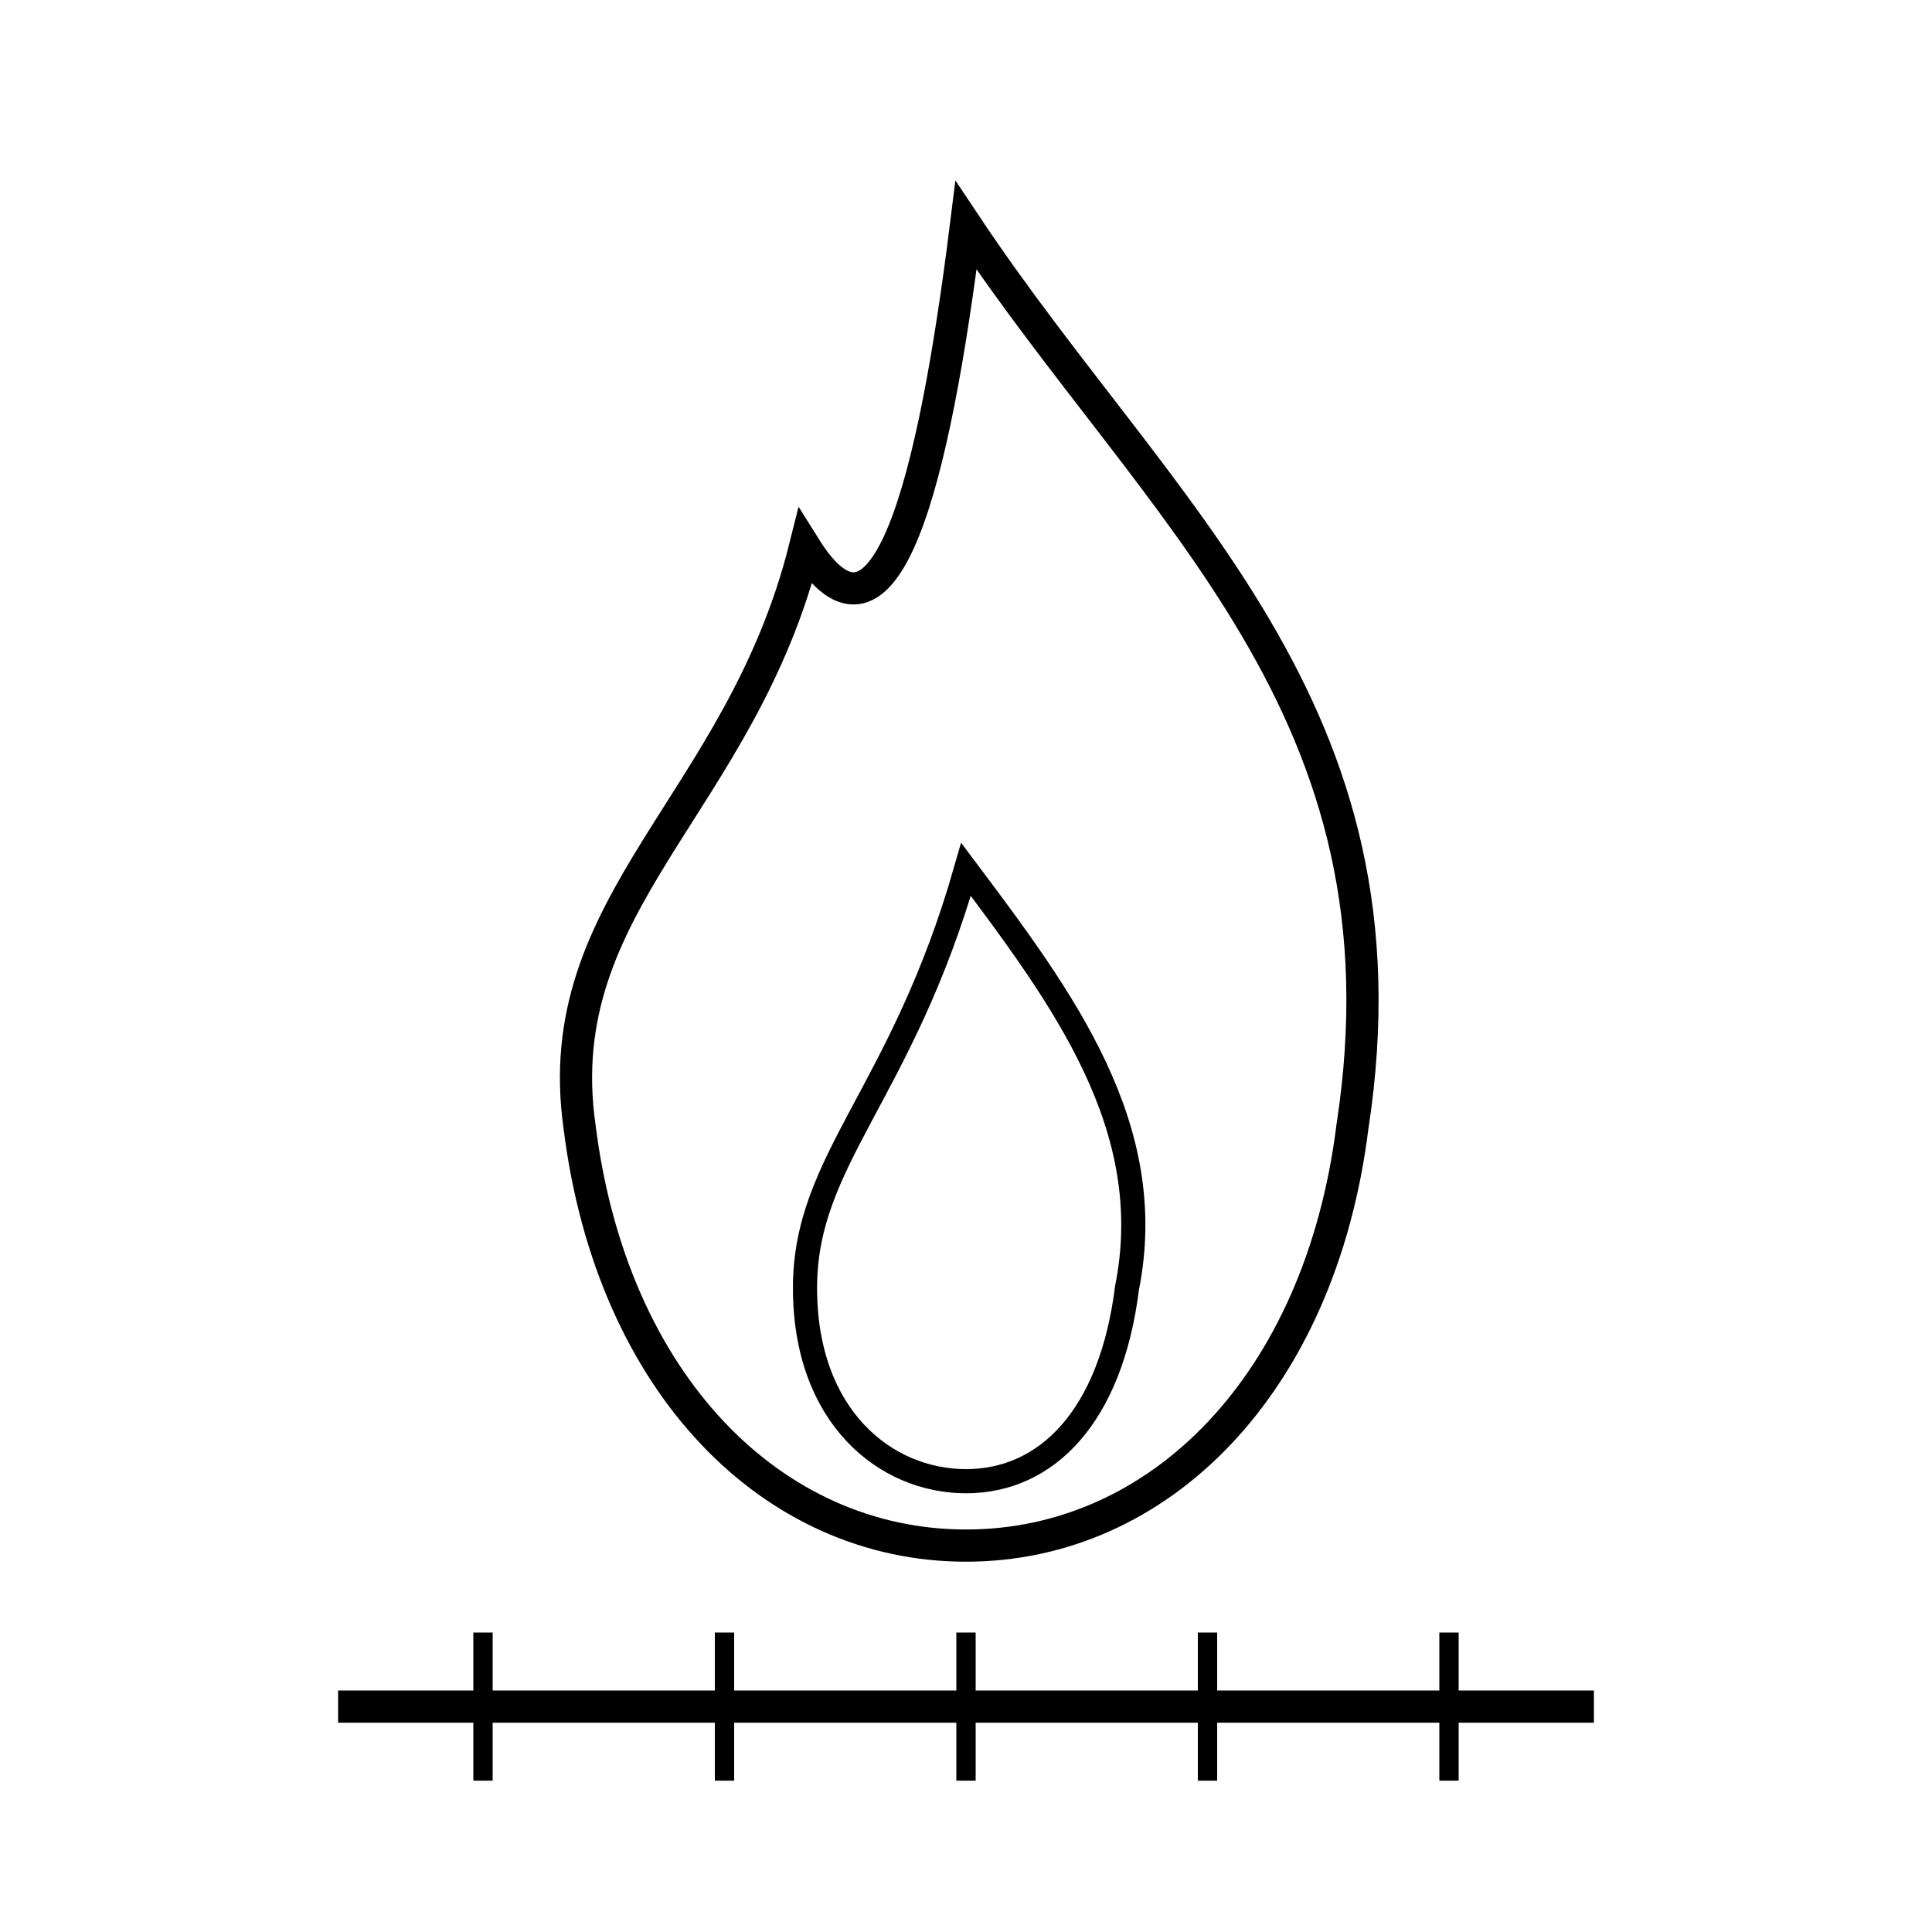
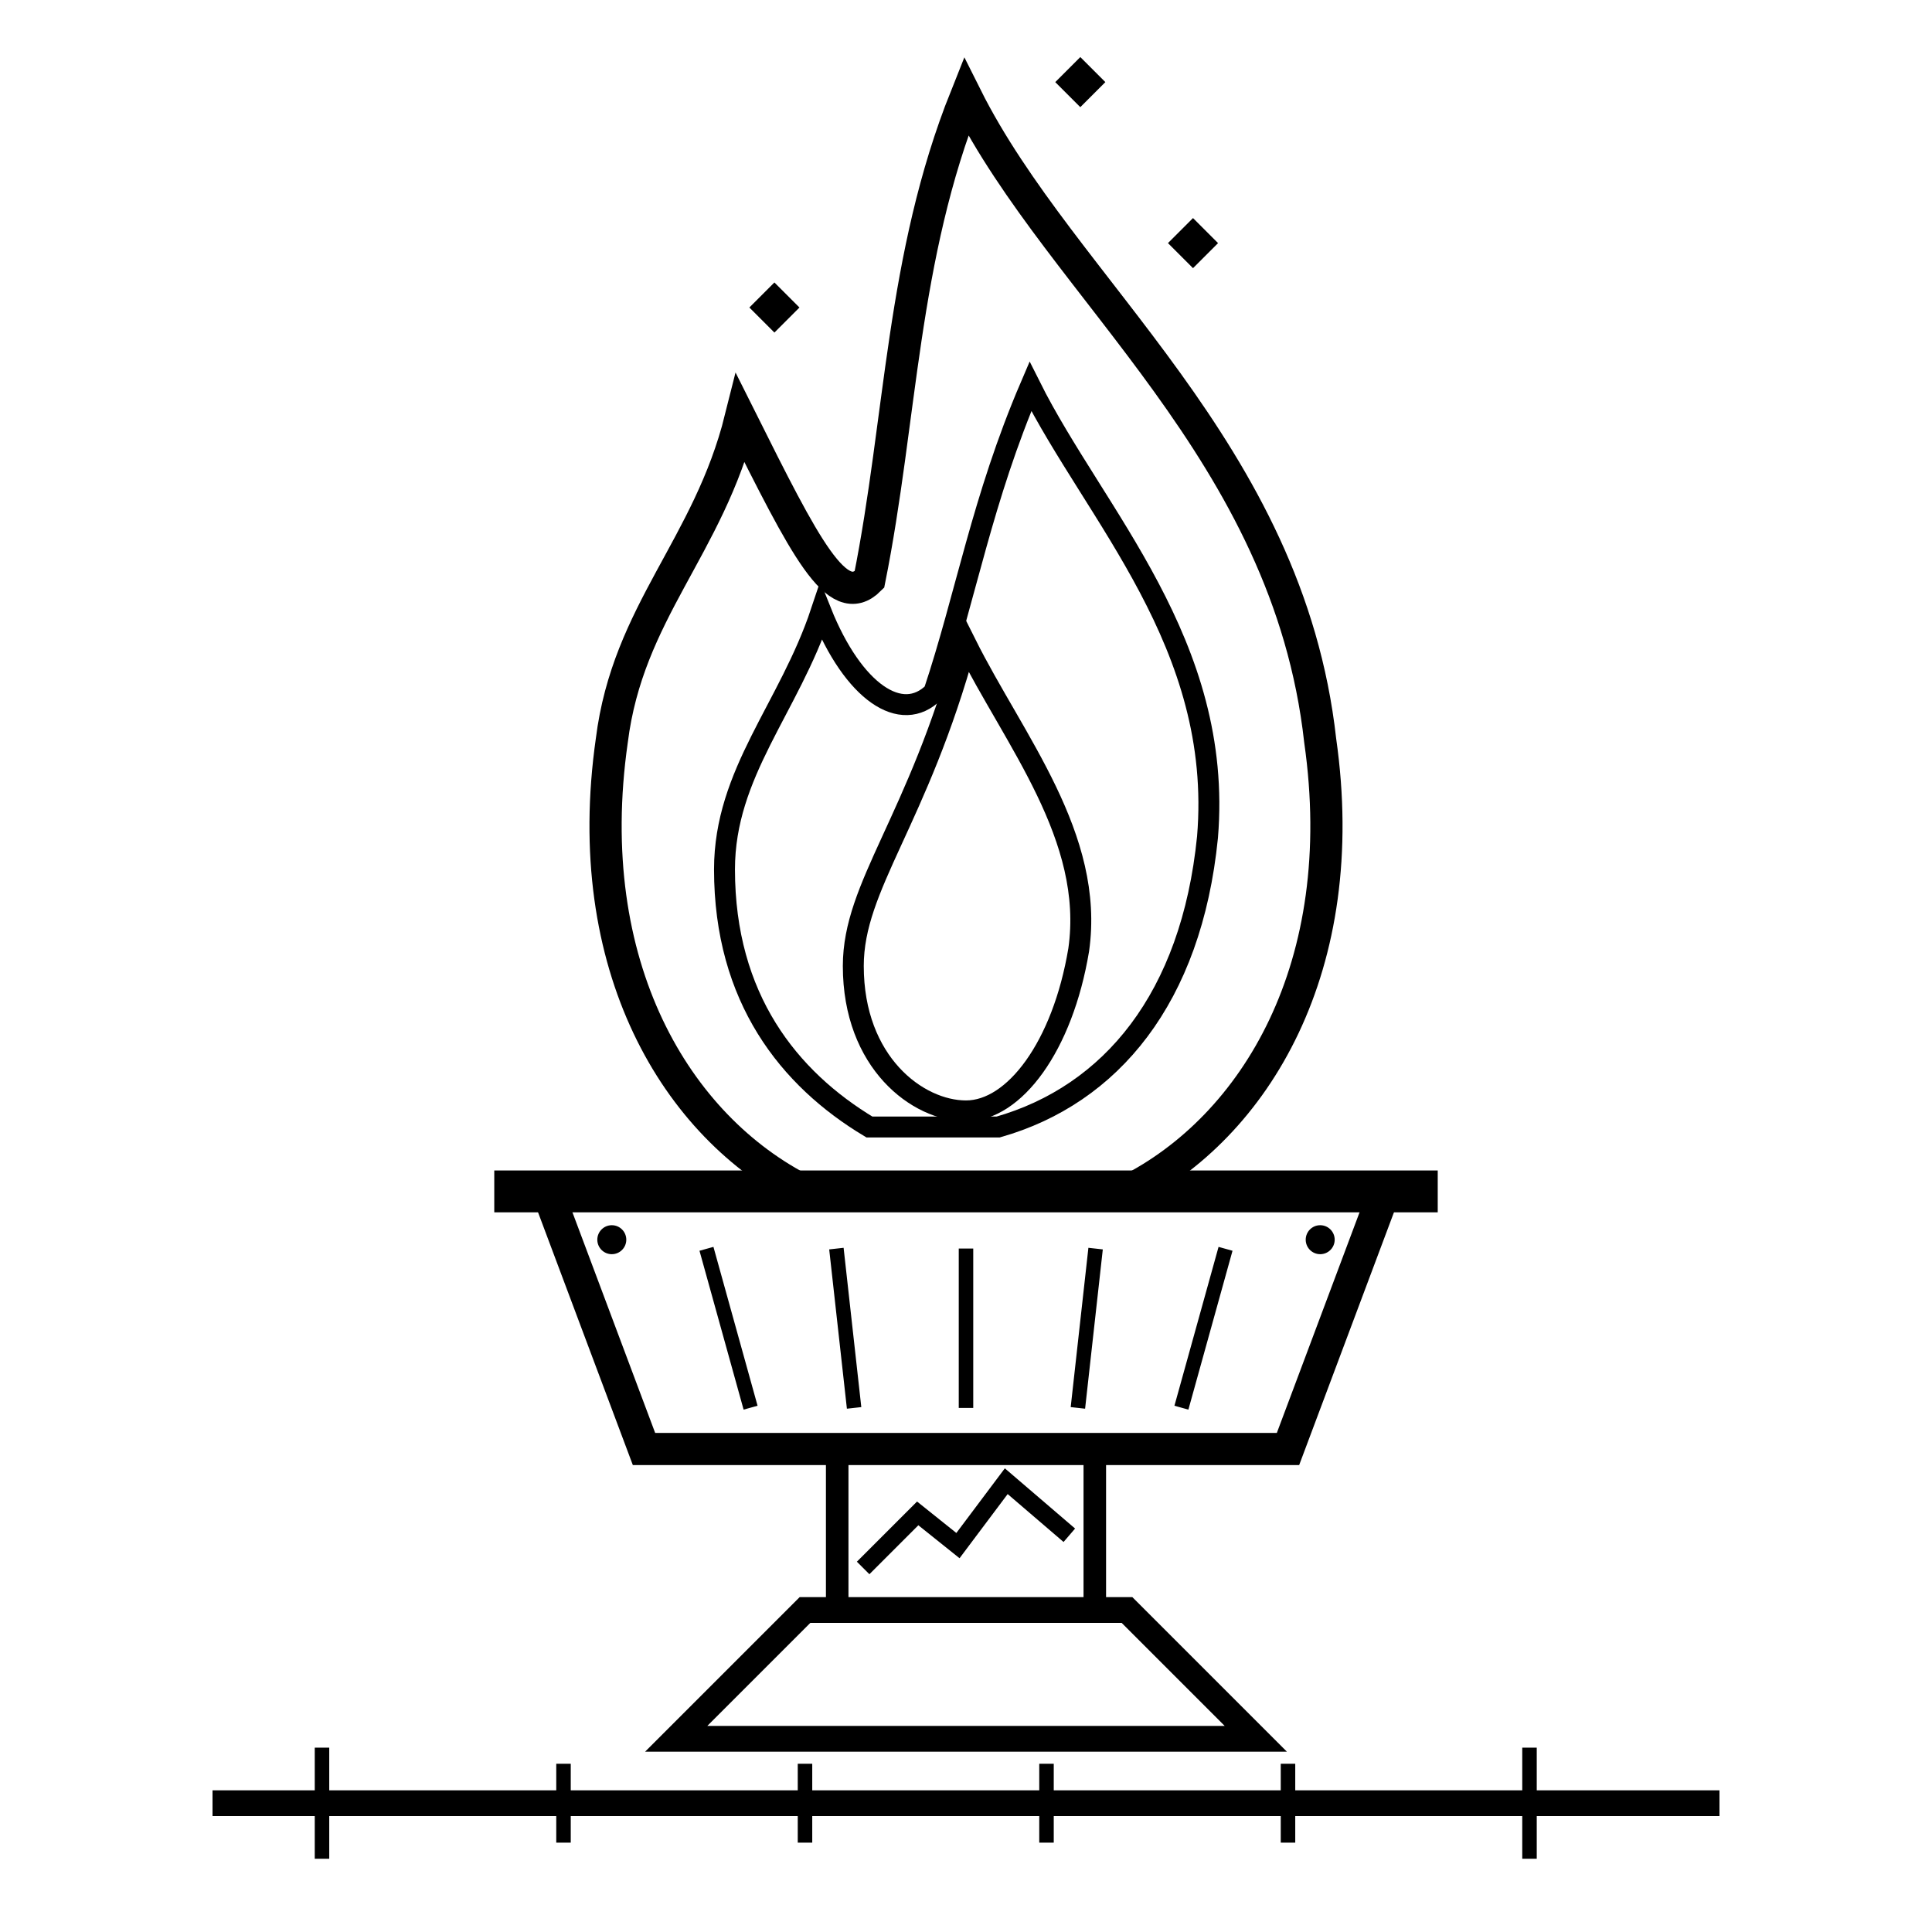
<svg xmlns="http://www.w3.org/2000/svg" viewBox="0 0 120 120" aria-hidden="true" focusable="false">
-   <g fill="none" stroke="currentColor" stroke-width="2" stroke-linecap="square">
-     <path class="mi-flicker" d="M60 14C72 32 88 44 84 70C82 86 72 96 60 96C48 96 38 86 36 70C34 56 46 50 50 34C55 42 58 30 60 14Z" />
-     <path class="hot mi-flicker mi-d1" d="M60 54C66 62 72 70 70 80C69 88 65 92 60 92C55 92 50 88 50 80C50 72 56 68 60 54Z" stroke-width="1.5" />
-     <path d="M22 106h76" />
-     <path d="M30 102v8M45 102v8M60 102v8M75 102v8M90 102v8" stroke-width="1.2" />
+   <g fill="none" stroke="currentColor" stroke-width="2" stroke-linecap="square" stroke-linejoin="miter">
+     <path class="mi-flicker" d="M60 6C66 18 80 28 82 46C84 60 78 70 70 74H50C42 70 36 60 38 46C39 38 44 34 46 26C50 34 52 38 54 36C56 26 56 16 60 6Z" stroke-width="2" />
+     <path class="mi-flicker mi-d1" d="M64 24C68 32 76 40 75 52C74 62 69 68 62 70H54C49 67 45 62 45 54C45 48 49 44 51 38C53 43 56 45 58 43C60 37 61 31 64 24Z" stroke-width="1.3" />
+     <path class="hot mi-flicker mi-d2" d="M60 40C63 46 68 52 67 59C66 65 63 69 60 69C57 69 53 66 53 60C53 55 57 51 60 40Z" stroke-width="1.3" />
+     <rect class="mi-spark mi-k0" x="47" y="18" width="2.2" height="2.2" transform="rotate(45 48.1 19.1)" fill="currentColor" stroke="none" />
+     <rect class="mi-spark mi-k1" x="73" y="14" width="2.2" height="2.2" transform="rotate(45 74.1 15.1)" fill="currentColor" stroke="none" />
+     <rect class="mi-spark mi-k2" x="66" y="4" width="2.2" height="2.2" transform="rotate(45 67.1 5.1)" fill="currentColor" stroke="none" />
+     <path d="M34 74H86L80 90H40Z" stroke-width="2" />
+     <path d="M32 74H88" stroke-width="2.6" />
+     <path d="M44 78L46.5 87M52 78L53 87M60 78V87M68 78L67 87M76 78L73.5 87" stroke-width="0.9" />
+     <circle cx="38" cy="77" r="0.9" fill="currentColor" stroke="none" />
+     <circle cx="82" cy="77" r="0.9" fill="currentColor" stroke="none" />
+     <path d="M52 90H68V100H52Z" stroke-width="1.4" />
+     <path d="M54 97L57 94L59.5 96L62.5 92L66 95" stroke-width="1.1" />
+     <path d="M50 100H70L78 108H42Z" stroke-width="1.6" />
+     <path d="M14 112H106" stroke-width="1.6" />
+     <path d="M20 109V115M35 110V114M50 110V114M65 110V114M80 110V114M95 109V115" stroke-width="0.9" />
  </g>
</svg>
